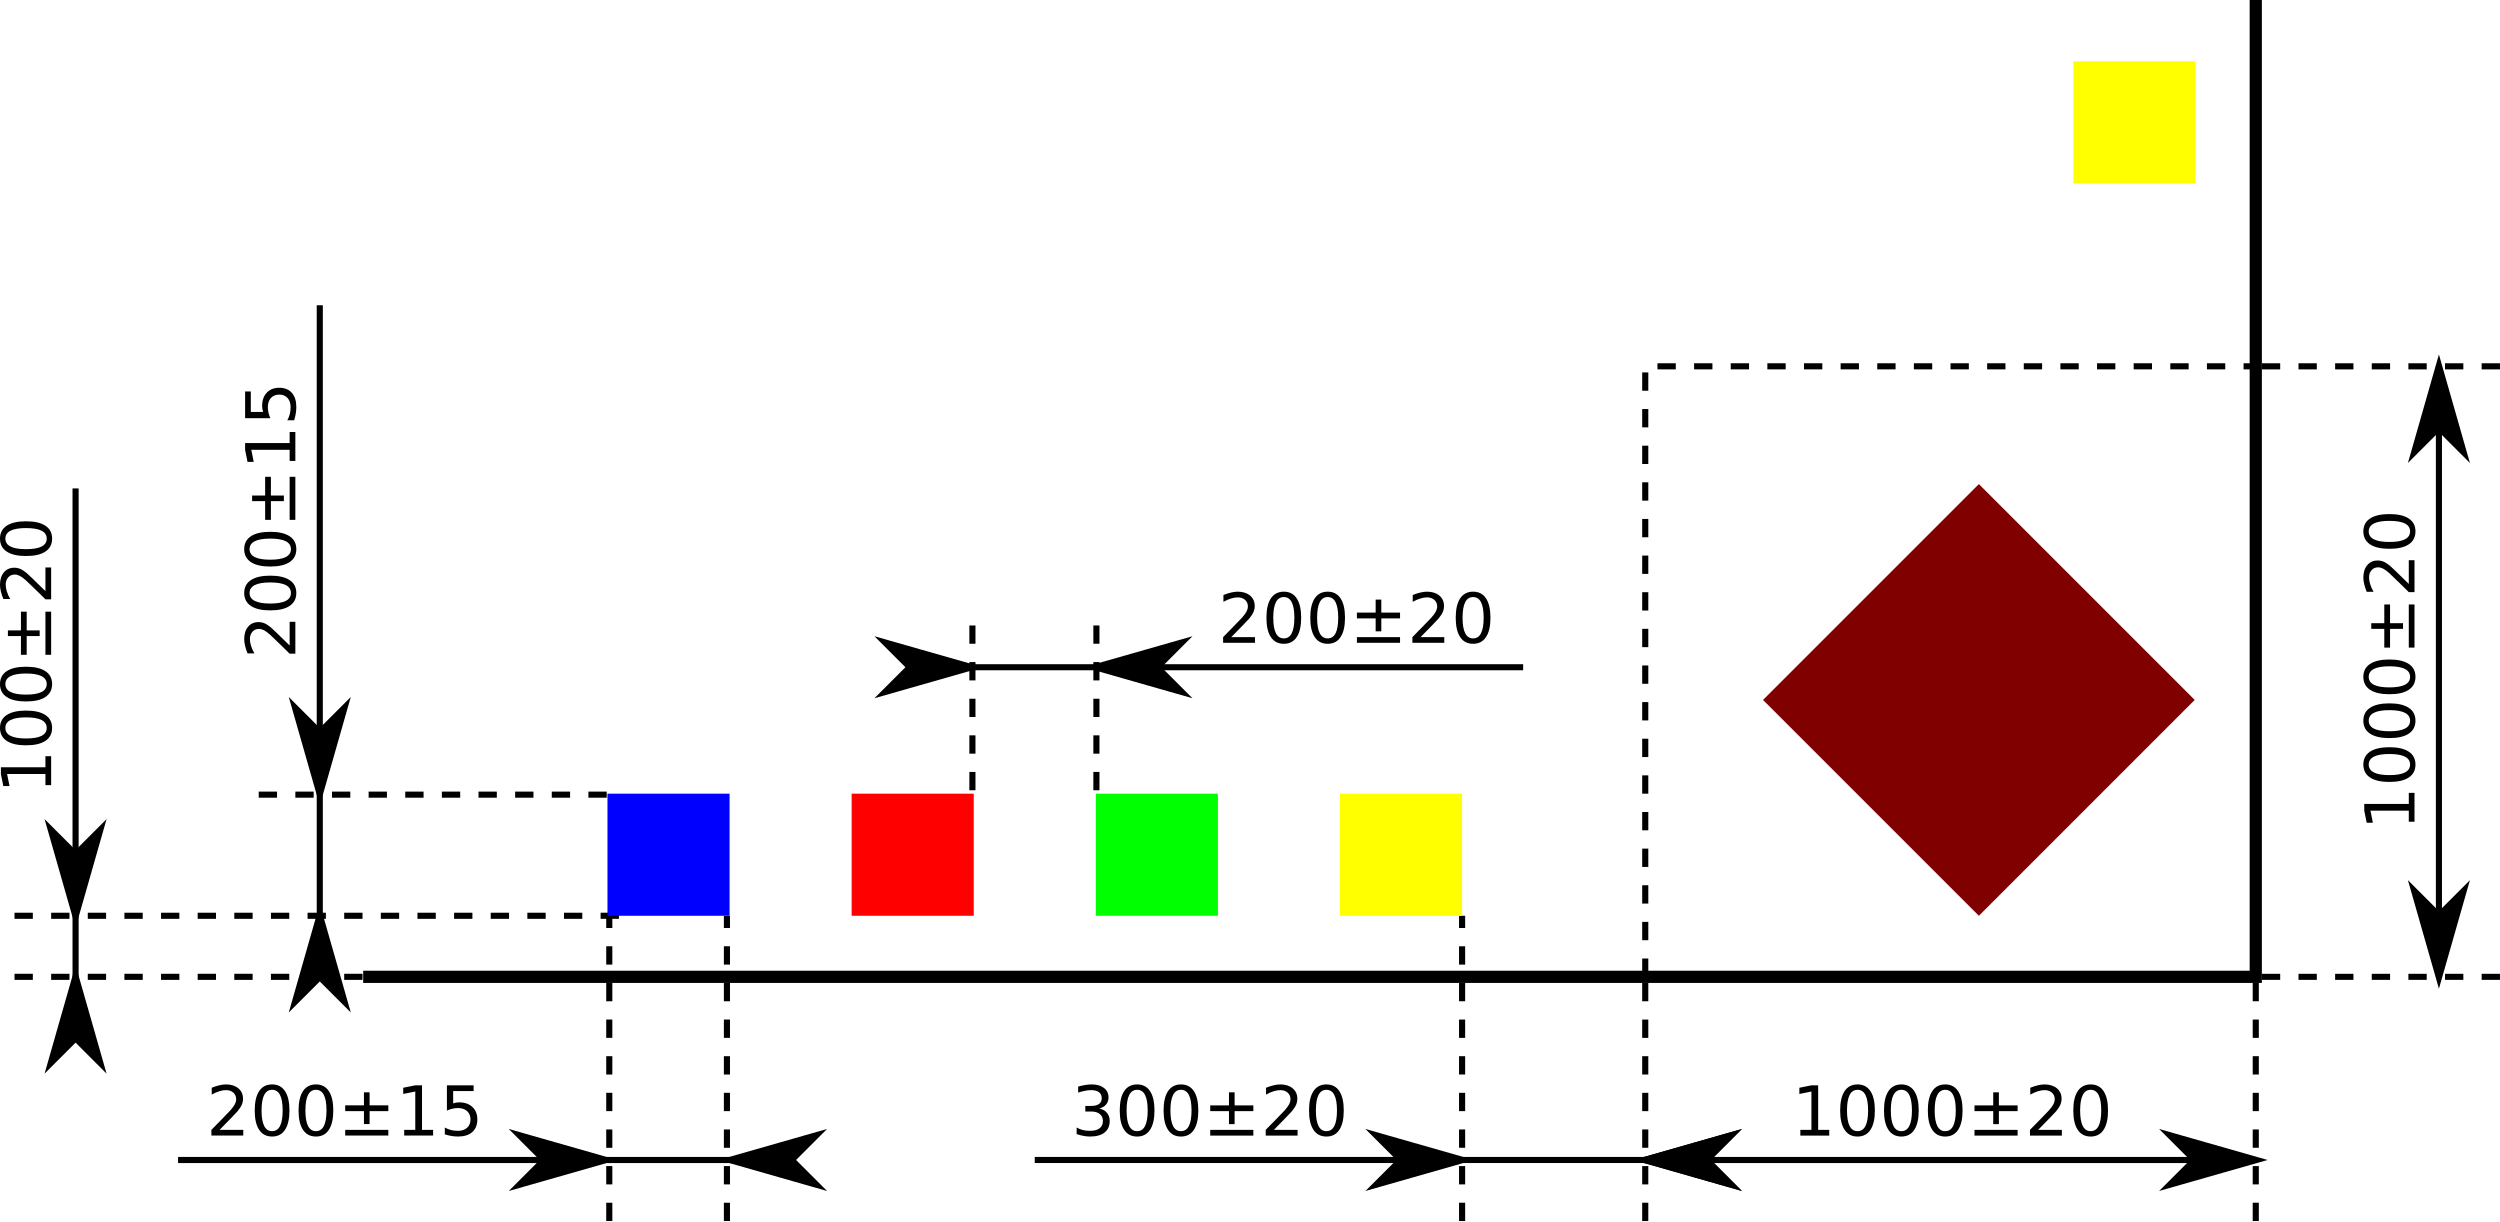
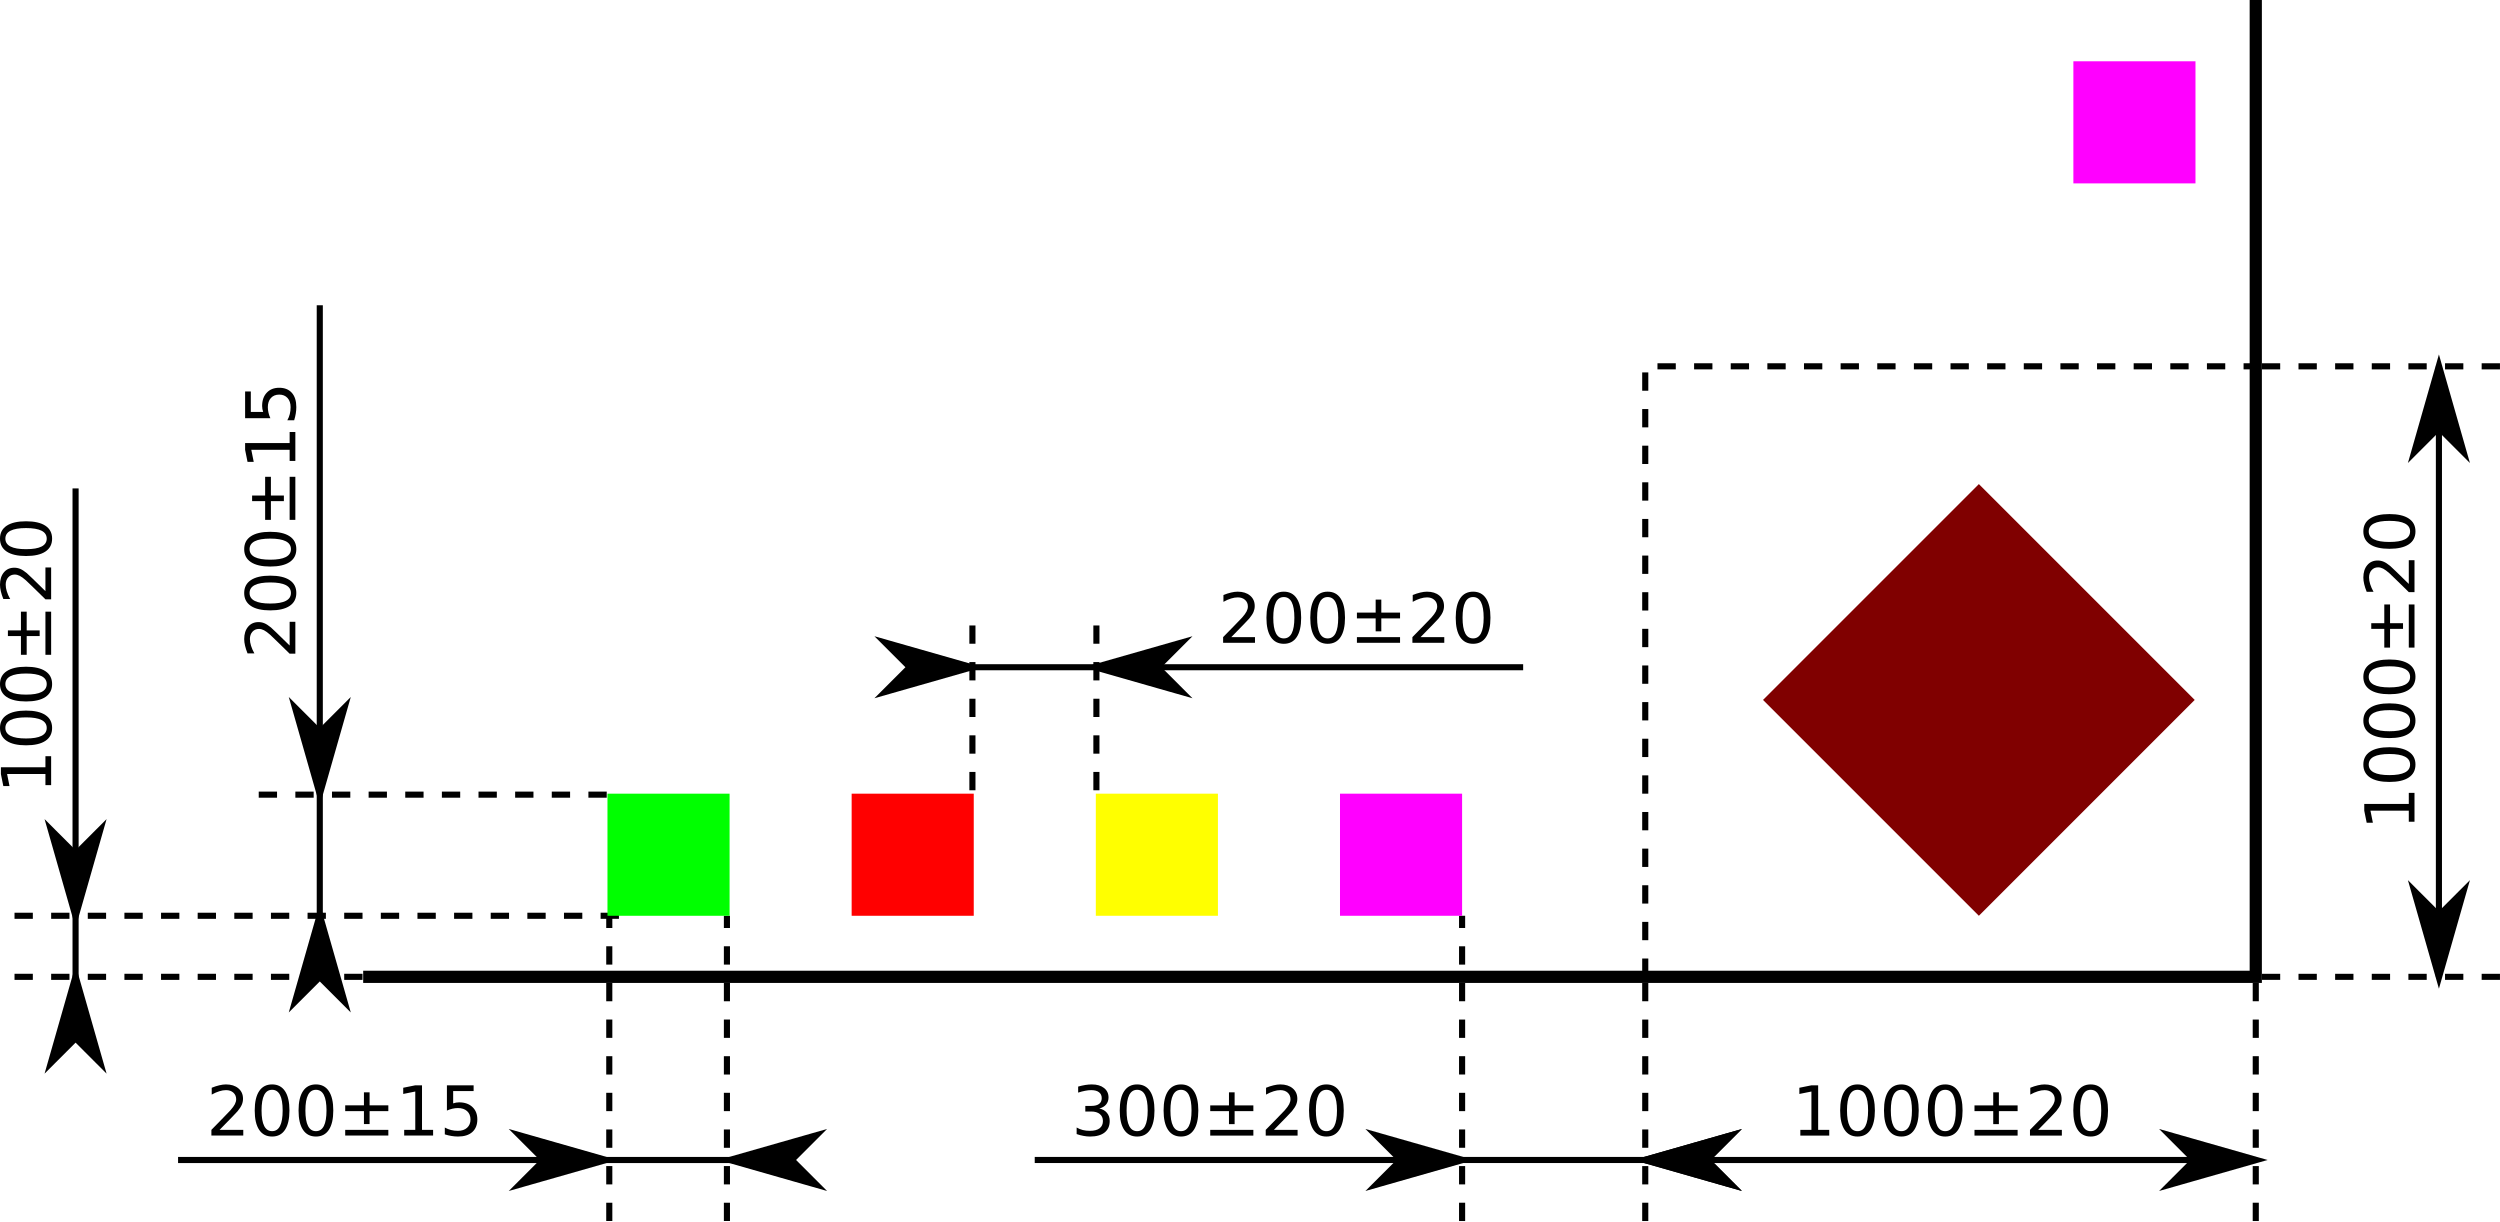
<svg xmlns="http://www.w3.org/2000/svg" width="725.478" height="354.348" id="svg3164" version="1.1">
  <defs id="defs3166">
    <marker orient="auto" refY="0" refX="0" id="Arrow1Lstart" style="overflow:visible">
      <path id="path4180" d="M 0,0 5,-5 -12.5,0 5,5 0,0 z" style="fill-rule:evenodd;stroke:#000000;stroke-width:1pt" transform="matrix(0.8,0,0,0.8,10,0)" />
    </marker>
    <marker orient="auto" refY="0" refX="0" id="Arrow1Lend" style="overflow:visible">
      <path id="path4183" d="M 0,0 5,-5 -12.5,0 5,5 0,0 z" style="fill-rule:evenodd;stroke:#000000;stroke-width:1pt" transform="matrix(-0.8,0,0,-0.8,-10,0)" />
    </marker>
    <marker orient="auto" refY="0" refX="0" id="Arrow1Mend" style="overflow:visible">
      <path id="path4189" d="M 0,0 5,-5 -12.5,0 5,5 0,0 z" style="fill-rule:evenodd;stroke:#000000;stroke-width:1pt" transform="matrix(-0.4,0,0,-0.4,-4,0)" />
    </marker>
    <marker orient="auto" refY="0" refX="0" id="Arrow1Lend-1" style="overflow:visible">
      <path id="path4183-1" d="M 0,0 5,-5 -12.5,0 5,5 0,0 z" style="fill-rule:evenodd;stroke:#000000;stroke-width:1pt" transform="matrix(-0.8,0,0,-0.8,-10,0)" />
    </marker>
    <marker orient="auto" refY="0" refX="0" id="Arrow1Lstart-3" style="overflow:visible">
      <path id="path4180-3" d="M 0,0 5,-5 -12.5,0 5,5 0,0 z" style="fill-rule:evenodd;stroke:#000000;stroke-width:1pt" transform="matrix(0.8,0,0,0.8,10,0)" />
    </marker>
    <marker orient="auto" refY="0" refX="0" id="Arrow1Lend-4" style="overflow:visible">
      <path id="path4183-7" d="M 0,0 5,-5 -12.5,0 5,5 0,0 z" style="fill-rule:evenodd;stroke:#000000;stroke-width:1pt" transform="matrix(-0.8,0,0,-0.8,-10,0)" />
    </marker>
    <marker orient="auto" refY="0" refX="0" id="Arrow1Lstart-4" style="overflow:visible">
      <path id="path4180-2" d="M 0,0 5,-5 -12.5,0 5,5 0,0 z" style="fill-rule:evenodd;stroke:#000000;stroke-width:1pt" transform="matrix(0.8,0,0,0.8,10,0)" />
    </marker>
    <marker orient="auto" refY="0" refX="0" id="Arrow1Lend-7" style="overflow:visible">
      <path id="path4183-6" d="M 0,0 5,-5 -12.5,0 5,5 0,0 z" style="fill-rule:evenodd;stroke:#000000;stroke-width:1pt" transform="matrix(-0.8,0,0,-0.8,-10,0)" />
    </marker>
    <marker orient="auto" refY="0" refX="0" id="Arrow1Lstart-35" style="overflow:visible">
      <path id="path4180-7" d="M 0,0 5,-5 -12.5,0 5,5 0,0 z" style="fill-rule:evenodd;stroke:#000000;stroke-width:1pt" transform="matrix(0.8,0,0,0.8,10,0)" />
    </marker>
  </defs>
  <g id="layer1" transform="translate(-178.0741,-680.3125)">
    <path style="fill:none;stroke:#000000;stroke-width:3.543;stroke-linecap:butt;stroke-linejoin:miter;stroke-miterlimit:4;stroke-opacity:1;stroke-dasharray:none" d="m 283.465,963.779 549.213,0 0,-283.465" id="path3174" />
    <rect style="fill:#800000;fill-opacity:1;stroke:none" id="rect3176" width="88.583" height="88.583" x="-136.995" y="1112.358" transform="matrix(0.7071068,-0.7071068,0.7071068,0.7071068,0,0)" />
    <path id="path3180" style="fill:none;stroke:#000000;stroke-width:1.772;stroke-linecap:butt;stroke-linejoin:miter;stroke-miterlimit:4;stroke-opacity:1;stroke-dasharray:5.315, 5.315;stroke-dashoffset:0" d="m 655.512,963.779 -10e-6,-177.165 177.165,0" />
    <g id="g5590" transform="translate(111.4218,106.2992)">
      <path id="path4170" d="m 70.866,839.764 177.165,0" style="fill:none;stroke:#000000;stroke-width:1.772;stroke-linecap:butt;stroke-linejoin:miter;stroke-miterlimit:4;stroke-opacity:1;stroke-dasharray:5.315, 5.315;stroke-dashoffset:0" />
      <path id="path4172" d="m 70.866,857.48 141.732,0" style="fill:none;stroke:#000000;stroke-width:1.772;stroke-linecap:butt;stroke-linejoin:miter;stroke-miterlimit:4;stroke-opacity:1;stroke-dasharray:5.315, 5.315;stroke-dashoffset:0" />
      <path id="path4174" d="m 88.583,857.519 0,-17.755 0,-124.016" style="fill:none;stroke:#000000;stroke-width:1.772;stroke-linecap:butt;stroke-linejoin:miter;stroke-miterlimit:4;stroke-opacity:1;stroke-dasharray:none;marker-start:url(#Arrow1Lend);marker-mid:url(#Arrow1Lstart)" />
      <text transform="matrix(0,-1,1,0,0,0)" id="text4994" y="81.496" x="-804.331" style="font-size:11px;font-style:normal;font-weight:normal;line-height:125%;letter-spacing:0px;word-spacing:0px;fill:#000000;fill-opacity:1;stroke:none;font-family:Bitstream Vera Sans" xml:space="preserve">
        <tspan style="font-size:20px" y="81.496" x="-804.331" id="tspan4996">100±20</tspan>
      </text>
      <path style="fill:none;stroke:#000000;stroke-width:1.772;stroke-linecap:butt;stroke-linejoin:miter;stroke-miterlimit:4;stroke-opacity:1;stroke-dasharray:5.315, 5.315;stroke-dashoffset:0" d="m 141.732,804.614 106.299,0" id="path5597" />
      <path style="fill:none;stroke:#000000;stroke-width:1.772;stroke-linecap:butt;stroke-linejoin:miter;stroke-miterlimit:4;stroke-opacity:1;stroke-dasharray:none;marker-start:url(#Arrow1Lend);marker-mid:url(#Arrow1Lstart)" d="m 159.449,839.764 10e-6,-35.433 -10e-6,-141.732" id="path5599" />
      <text xml:space="preserve" style="font-size:11px;font-style:normal;font-weight:normal;line-height:125%;letter-spacing:0px;word-spacing:0px;fill:#000000;fill-opacity:1;stroke:none;font-family:Bitstream Vera Sans" x="-765.181" y="152.362" id="text5601" transform="matrix(0,-1,1,0,0,0)">
        <tspan id="tspan5603" x="-765.181" y="152.362" style="font-size:20px">200±15</tspan>
      </text>
    </g>
    <g id="g5583" transform="translate(-53.14962,106.2992)">
      <path transform="translate(0,308.2677)" id="path4998" d="m 708.661,620.079 0,-70.866" style="fill:none;stroke:#000000;stroke-width:1.772;stroke-linecap:butt;stroke-linejoin:miter;stroke-miterlimit:4;stroke-opacity:1;stroke-dasharray:5.315, 5.315;stroke-dashoffset:0" />
      <path style="fill:none;stroke:#000000;stroke-width:1.772;stroke-linecap:butt;stroke-linejoin:miter;stroke-miterlimit:4;stroke-opacity:1;stroke-dasharray:5.315, 5.315;stroke-dashoffset:0" d="m 885.827,928.346 0,-70.866" id="path5000" />
      <path style="fill:none;stroke:#000000;stroke-width:1.772;stroke-linecap:butt;stroke-linejoin:miter;stroke-miterlimit:4;stroke-opacity:1;stroke-dasharray:none;marker-start:url(#Arrow1Lstart);marker-mid:none;marker-end:url(#Arrow1Lend)" d="m 708.661,910.63 c 42.507,0 134.659,0 177.165,0" id="path5002" />
      <text xml:space="preserve" style="font-size:11px;font-style:normal;font-weight:normal;line-height:125%;letter-spacing:0px;word-spacing:0px;fill:#000000;fill-opacity:1;stroke:none;font-family:Bitstream Vera Sans" x="751.181" y="903.543" id="text5562">
        <tspan id="tspan5564" x="751.181" y="903.543" style="font-size:20px">1000±20</tspan>
      </text>
    </g>
    <g id="g5576" transform="matrix(0,-1,1,0,134.6457,1885.039)">
      <path style="fill:none;stroke:#000000;stroke-width:1.772;stroke-linecap:butt;stroke-linejoin:miter;stroke-miterlimit:4;stroke-opacity:1;stroke-dasharray:5.315, 5.315;stroke-dashoffset:0" d="m 921.26,768.898 0,-70.866" id="path5566" />
      <path id="path5568" d="m 1098.425,768.898 0,-70.866" style="fill:none;stroke:#000000;stroke-width:1.772;stroke-linecap:butt;stroke-linejoin:miter;stroke-miterlimit:4;stroke-opacity:1;stroke-dasharray:5.315, 5.315;stroke-dashoffset:0" />
      <path id="path5570" d="m 921.26,751.181 c 42.507,0 134.659,0 177.165,0" style="fill:none;stroke:#000000;stroke-width:1.772;stroke-linecap:butt;stroke-linejoin:miter;stroke-miterlimit:4;stroke-opacity:1;stroke-dasharray:none;marker-start:url(#Arrow1Lstart);marker-mid:none;marker-end:url(#Arrow1Lend)" />
      <text id="text5572" y="744.094" x="963.779" style="font-size:11px;font-style:normal;font-weight:normal;line-height:125%;letter-spacing:0px;word-spacing:0px;fill:#000000;fill-opacity:1;stroke:none;font-family:Bitstream Vera Sans" xml:space="preserve">
        <tspan style="font-size:20px" y="744.094" x="963.779" id="tspan5574">1000±20</tspan>
      </text>
    </g>
    <g transform="matrix(0,1,-1,0,1229.574,555.0416)" id="g5667">
      <path id="path5622" d="m 354.603,769.313 -52.155,1e-5" style="fill:none;stroke:#000000;stroke-width:1.772;stroke-linecap:butt;stroke-linejoin:miter;stroke-miterlimit:4;stroke-opacity:1;stroke-dasharray:5.315, 5.315;stroke-dashoffset:0" />
      <path style="fill:none;stroke:#000000;stroke-width:1.772;stroke-linecap:butt;stroke-linejoin:miter;stroke-miterlimit:4;stroke-opacity:1;stroke-dasharray:5.315, 5.315;stroke-dashoffset:0" d="m 354.603,733.333 -52.155,0" id="path5624" />
      <path style="fill:none;stroke:#000000;stroke-width:1.772;stroke-linecap:butt;stroke-linejoin:miter;stroke-miterlimit:4;stroke-opacity:1;stroke-dasharray:none;marker-start:url(#Arrow1Lend);marker-mid:url(#Arrow1Lstart)" d="m 318.898,769.696 0,-36.185 0,-124.016" id="path5626" />
      <text xml:space="preserve" style="font-size:11px;font-style:normal;font-weight:normal;line-height:125%;letter-spacing:0px;word-spacing:0px;fill:#000000;fill-opacity:1;stroke:none;font-family:Bitstream Vera Sans" x="-698.031" y="311.811" id="text5628" transform="matrix(0,-1,1,0,0,0)">
        <tspan id="tspan5630" x="-698.031" y="311.811" style="font-size:20px">200±20</tspan>
      </text>
    </g>
    <g id="g5615" transform="matrix(0,1,-1,0,1355.811,698.0314)">
      <path id="path5605" d="m 336.614,1000.929 -88.583,0" style="fill:none;stroke:#000000;stroke-width:1.772;stroke-linecap:butt;stroke-linejoin:miter;stroke-miterlimit:4;stroke-opacity:1;stroke-dasharray:5.315, 5.315;stroke-dashoffset:0" />
      <path style="fill:none;stroke:#000000;stroke-width:1.772;stroke-linecap:butt;stroke-linejoin:miter;stroke-miterlimit:4;stroke-opacity:1;stroke-dasharray:5.315, 5.315;stroke-dashoffset:0" d="m 336.614,966.79 -88.583,0" id="path5607" />
      <path style="fill:none;stroke:#000000;stroke-width:1.772;stroke-linecap:butt;stroke-linejoin:miter;stroke-miterlimit:4;stroke-opacity:1;stroke-dasharray:none;marker-start:url(#Arrow1Lend);marker-mid:url(#Arrow1Lstart)" d="m 318.898,965.779 0,36.268 -2e-5,124.016" id="path5609" />
      <text xml:space="preserve" style="font-size:11px;font-style:normal;font-weight:normal;line-height:125%;letter-spacing:0px;word-spacing:0px;fill:#000000;fill-opacity:1;stroke:none;font-family:Bitstream Vera Sans" x="-1117.858" y="311.811" id="text5611" transform="matrix(0,-1,1,0,0,0)">
        <tspan id="tspan5613" x="-1117.858" y="311.811" style="font-size:20px">200±15</tspan>
      </text>
    </g>
    <g id="g5865" transform="translate(-53.14962,106.2992)">
      <path id="path5624-3" d="m 655.512,928.346 0,-88.583" style="fill:none;stroke:#000000;stroke-width:1.772;stroke-linecap:butt;stroke-linejoin:miter;stroke-miterlimit:4;stroke-opacity:1;stroke-dasharray:5.315, 5.315;stroke-dashoffset:0" />
      <path id="path5626-7" d="m 708.661,910.63 -53.15,0 -124.016,0" style="fill:none;stroke:#000000;stroke-width:1.772;stroke-linecap:butt;stroke-linejoin:miter;stroke-miterlimit:4;stroke-opacity:1;stroke-dasharray:none;marker-start:url(#Arrow1Lend);marker-mid:url(#Arrow1Lstart)" />
      <text id="text5611-9" y="903.543" x="542.126" style="font-size:11px;font-style:normal;font-weight:normal;line-height:125%;letter-spacing:0px;word-spacing:0px;fill:#000000;fill-opacity:1;stroke:none;font-family:Bitstream Vera Sans" xml:space="preserve">
        <tspan id="tspan5861" style="font-size:20px" y="903.543" x="542.126">300±20</tspan>
      </text>
    </g>
    <g id="g3894">
-       <rect y="910.63" x="566.929" height="35.433" width="35.433" id="rect3876" style="fill:#ffff00;fill-opacity:1;stroke:none" />
+       <rect y="910.63" x="566.929" height="35.433" width="35.433" id="rect3876" style="fill:#ff00ff;fill-opacity:1;stroke:none" />
      <rect y="910.63" x="425.215" height="35.433" width="35.433" id="rect3880" style="fill:#ff0000;fill-opacity:1;stroke:none" />
-       <rect style="fill:#00ff00;fill-opacity:1;stroke:none" id="rect3882" width="35.433" height="35.433" x="496.072" y="910.63" />
-       <rect style="fill:#0000ff;fill-opacity:1;stroke:none" id="rect3884" width="35.433" height="35.433" x="354.358" y="910.63" />
+       <rect style="fill:#ffff00;fill-opacity:1;stroke:none" id="rect3882" width="35.433" height="35.433" x="496.072" y="910.63" />
+       <rect style="fill:#00ff00;fill-opacity:1;stroke:none" id="rect3884" width="35.433" height="35.433" x="354.358" y="910.63" />
    </g>
    <g id="g3900" transform="matrix(0,1,-1,0,1725.813,131.1691)">
-       <rect style="fill:#ffff00;fill-opacity:1;stroke:none" id="rect3902" width="35.433" height="35.433" x="566.929" y="910.63" />
+       <rect style="fill:#ff00ff;fill-opacity:1;stroke:none" id="rect3902" width="35.433" height="35.433" x="566.929" y="910.63" />
    </g>
  </g>
</svg>
